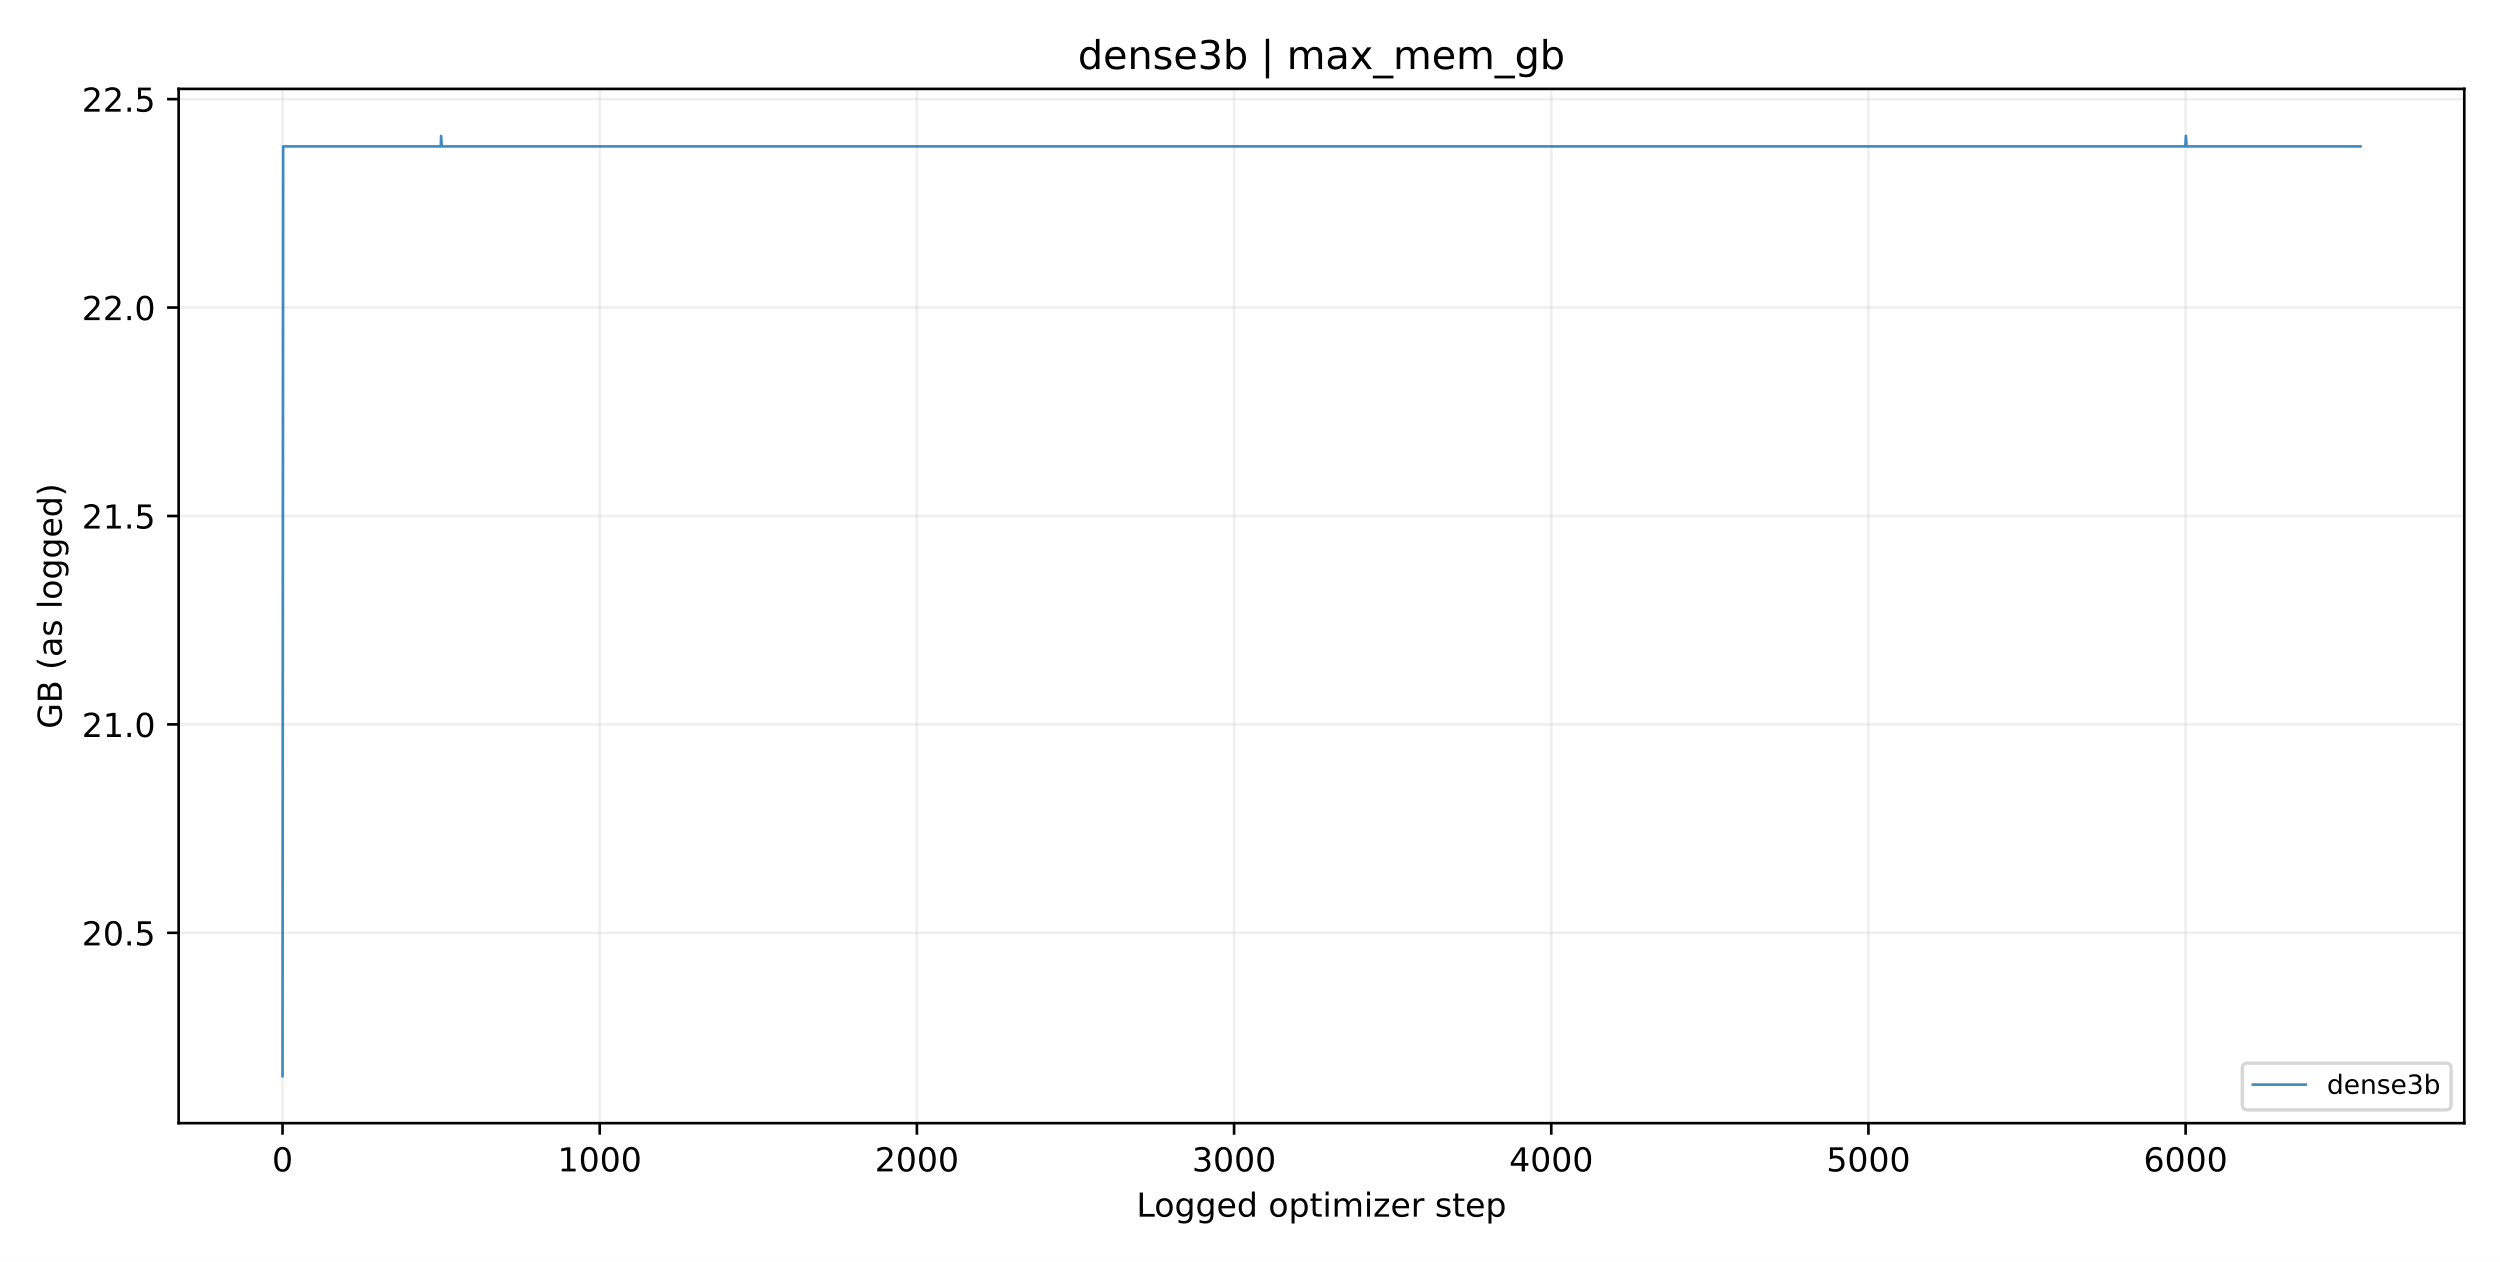
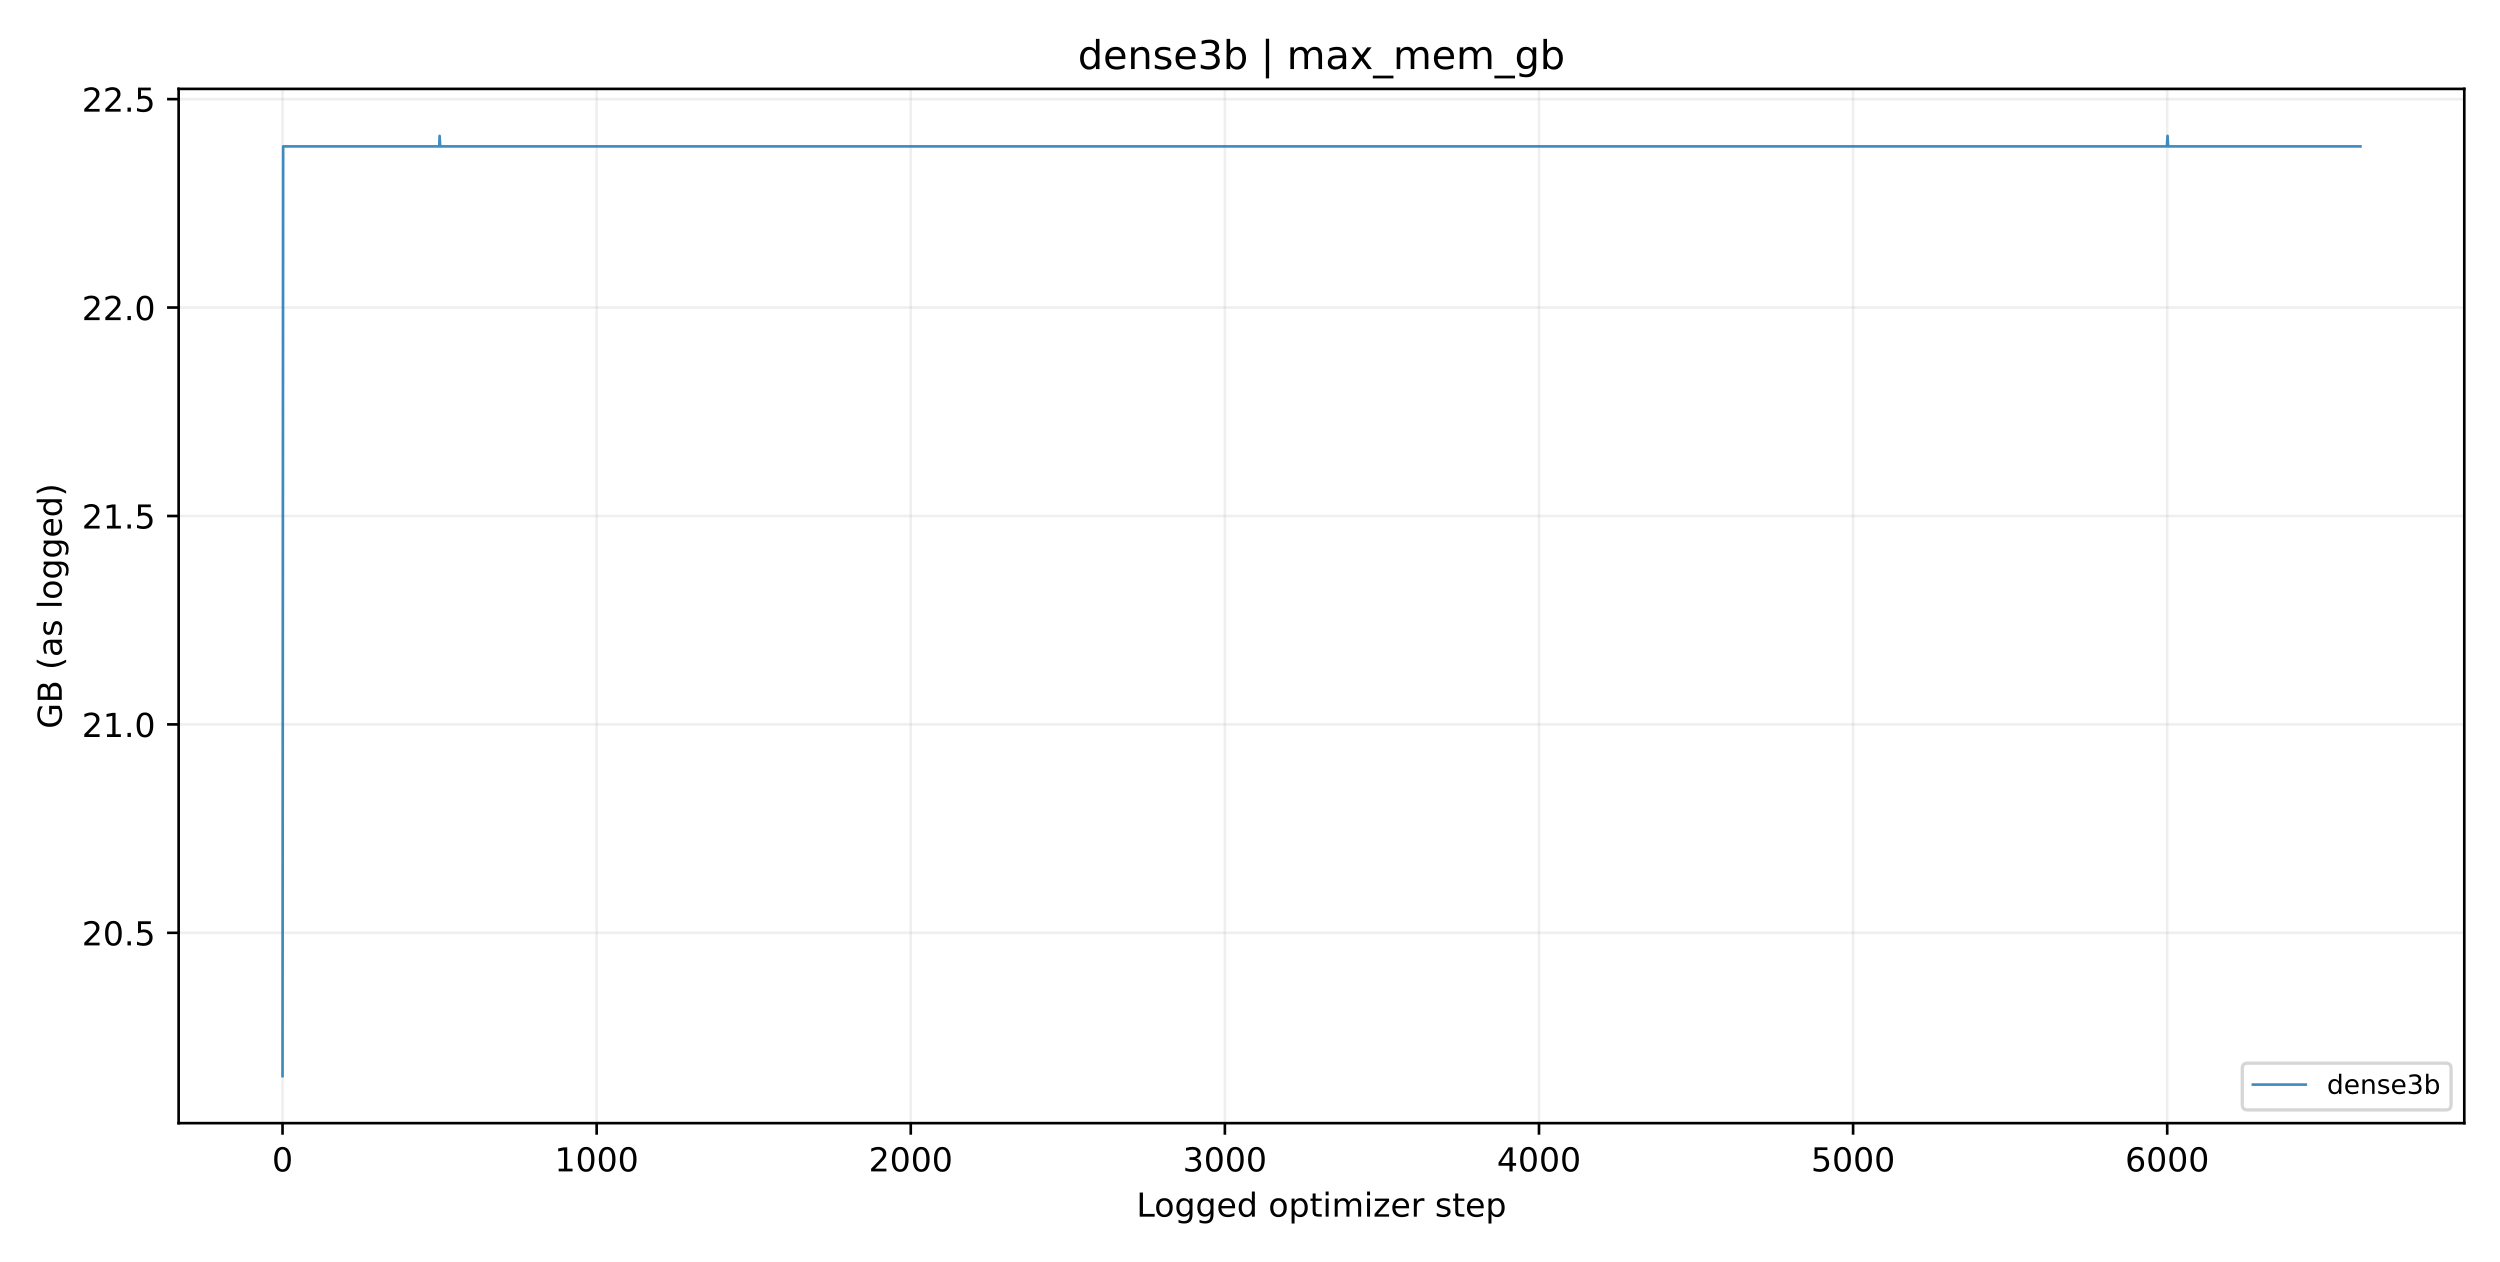
<svg xmlns="http://www.w3.org/2000/svg" xmlns:xlink="http://www.w3.org/1999/xlink" width="756pt" height="381.6pt" viewBox="0 0 756 381.6" version="1.1">
  <defs>
    <style type="text/css">*{stroke-linejoin: round; stroke-linecap: butt}</style>
  </defs>
  <g id="figure_1">
    <g id="patch_1">
      <path d="M 0 381.6  L 756 381.6  L 756 0  L 0 0  z " style="fill: #ffffff" />
    </g>
    <g id="axes_1">
      <g id="patch_2">
        <path d="M 54.02 339.64  L 745.2 339.64  L 745.2 26.88  L 54.02 26.88  z " style="fill: #ffffff" />
      </g>
      <g id="matplotlib.axis_1">
        <g id="xtick_1">
          <g id="line2d_1">
-             <path d="M 85.437 339.64  L 85.437 26.88  " clip-path="url(#pbda2be248b)" style="fill: none; stroke: #b0b0b0; stroke-opacity: 0.2; stroke-width: 0.8; stroke-linecap: square" />
+             <path d="M 85.437 339.64  L 85.437 26.88  " clip-path="url(#p2c3fe180eb)" style="fill: none; stroke: #b0b0b0; stroke-opacity: 0.2; stroke-width: 0.8; stroke-linecap: square" />
          </g>
          <g id="line2d_2">
            <defs>
-               <path id="m7033e5e27e" d="M 0 0  L 0 3.5  " style="stroke: #000000; stroke-width: 0.8" />
+               <path id="mbbeccfdf66" d="M 0 0  L 0 3.5  " style="stroke: #000000; stroke-width: 0.8" />
            </defs>
            <g>
-               <use xlink:href="#m7033e5e27e" x="85.437" y="339.64" style="stroke: #000000; stroke-width: 0.8" />
+               <use xlink:href="#mbbeccfdf66" x="85.437" y="339.64" style="stroke: #000000; stroke-width: 0.8" />
            </g>
          </g>
          <g id="text_1">
            <g transform="translate(82.25602 354.2384) scale(0.1 -0.1)">
              <defs>
                <path id="DejaVuSans-30" d="M 2034 4250  Q 1547 4250 1301 3770  Q 1056 3291 1056 2328  Q 1056 1369 1301 889  Q 1547 409 2034 409  Q 2525 409 2770 889  Q 3016 1369 3016 2328  Q 3016 3291 2770 3770  Q 2525 4250 2034 4250  z M 2034 4750  Q 2819 4750 3233 4129  Q 3647 3509 3647 2328  Q 3647 1150 3233 529  Q 2819 -91 2034 -91  Q 1250 -91 836 529  Q 422 1150 422 2328  Q 422 3509 836 4129  Q 1250 4750 2034 4750  z " transform="scale(0.015625)" />
              </defs>
              <use xlink:href="#DejaVuSans-30" />
            </g>
          </g>
        </g>
        <g id="xtick_2">
          <g id="line2d_3">
-             <path d="M 181.353 339.64  L 181.353 26.88  " clip-path="url(#pbda2be248b)" style="fill: none; stroke: #b0b0b0; stroke-opacity: 0.2; stroke-width: 0.8; stroke-linecap: square" />
+             <path d="M 180.425 339.64  L 180.425 26.88  " clip-path="url(#p2c3fe180eb)" style="fill: none; stroke: #b0b0b0; stroke-opacity: 0.2; stroke-width: 0.8; stroke-linecap: square" />
          </g>
          <g id="line2d_4">
            <g>
-               <use xlink:href="#m7033e5e27e" x="181.353" y="339.64" style="stroke: #000000; stroke-width: 0.8" />
+               <use xlink:href="#mbbeccfdf66" x="180.425" y="339.64" style="stroke: #000000; stroke-width: 0.8" />
            </g>
          </g>
          <g id="text_2">
-             <g transform="translate(168.6282 354.2384) scale(0.1 -0.1)">
+             <g transform="translate(167.7002 354.2384) scale(0.1 -0.1)">
              <defs>
                <path id="DejaVuSans-31" d="M 794 531  L 1825 531  L 1825 4091  L 703 3866  L 703 4441  L 1819 4666  L 2450 4666  L 2450 531  L 3481 531  L 3481 0  L 794 0  L 794 531  z " transform="scale(0.015625)" />
              </defs>
              <use xlink:href="#DejaVuSans-31" />
              <use xlink:href="#DejaVuSans-30" x="63.623" />
              <use xlink:href="#DejaVuSans-30" x="127.246" />
              <use xlink:href="#DejaVuSans-30" x="190.869" />
            </g>
          </g>
        </g>
        <g id="xtick_3">
          <g id="line2d_5">
-             <path d="M 277.269 339.64  L 277.269 26.88  " clip-path="url(#pbda2be248b)" style="fill: none; stroke: #b0b0b0; stroke-opacity: 0.2; stroke-width: 0.8; stroke-linecap: square" />
+             <path d="M 275.413 339.64  L 275.413 26.88  " clip-path="url(#p2c3fe180eb)" style="fill: none; stroke: #b0b0b0; stroke-opacity: 0.2; stroke-width: 0.8; stroke-linecap: square" />
          </g>
          <g id="line2d_6">
            <g>
-               <use xlink:href="#m7033e5e27e" x="277.269" y="339.64" style="stroke: #000000; stroke-width: 0.8" />
+               <use xlink:href="#mbbeccfdf66" x="275.413" y="339.64" style="stroke: #000000; stroke-width: 0.8" />
            </g>
          </g>
          <g id="text_3">
-             <g transform="translate(264.5442 354.2384) scale(0.1 -0.1)">
+             <g transform="translate(262.6882 354.2384) scale(0.1 -0.1)">
              <defs>
                <path id="DejaVuSans-32" d="M 1228 531  L 3431 531  L 3431 0  L 469 0  L 469 531  Q 828 903 1448 1529  Q 2069 2156 2228 2338  Q 2531 2678 2651 2914  Q 2772 3150 2772 3378  Q 2772 3750 2511 3984  Q 2250 4219 1831 4219  Q 1534 4219 1204 4116  Q 875 4013 500 3803  L 500 4441  Q 881 4594 1212 4672  Q 1544 4750 1819 4750  Q 2544 4750 2975 4387  Q 3406 4025 3406 3419  Q 3406 3131 3298 2873  Q 3191 2616 2906 2266  Q 2828 2175 2409 1742  Q 1991 1309 1228 531  z " transform="scale(0.015625)" />
              </defs>
              <use xlink:href="#DejaVuSans-32" />
              <use xlink:href="#DejaVuSans-30" x="63.623" />
              <use xlink:href="#DejaVuSans-30" x="127.246" />
              <use xlink:href="#DejaVuSans-30" x="190.869" />
            </g>
          </g>
        </g>
        <g id="xtick_4">
          <g id="line2d_7">
-             <path d="M 373.185 339.64  L 373.185 26.88  " clip-path="url(#pbda2be248b)" style="fill: none; stroke: #b0b0b0; stroke-opacity: 0.2; stroke-width: 0.8; stroke-linecap: square" />
+             <path d="M 370.401 339.64  L 370.401 26.88  " clip-path="url(#p2c3fe180eb)" style="fill: none; stroke: #b0b0b0; stroke-opacity: 0.2; stroke-width: 0.8; stroke-linecap: square" />
          </g>
          <g id="line2d_8">
            <g>
-               <use xlink:href="#m7033e5e27e" x="373.185" y="339.64" style="stroke: #000000; stroke-width: 0.8" />
+               <use xlink:href="#mbbeccfdf66" x="370.401" y="339.64" style="stroke: #000000; stroke-width: 0.8" />
            </g>
          </g>
          <g id="text_4">
-             <g transform="translate(360.4602 354.2384) scale(0.1 -0.1)">
+             <g transform="translate(357.6762 354.2384) scale(0.1 -0.1)">
              <defs>
                <path id="DejaVuSans-33" d="M 2597 2516  Q 3050 2419 3304 2112  Q 3559 1806 3559 1356  Q 3559 666 3084 287  Q 2609 -91 1734 -91  Q 1441 -91 1130 -33  Q 819 25 488 141  L 488 750  Q 750 597 1062 519  Q 1375 441 1716 441  Q 2309 441 2620 675  Q 2931 909 2931 1356  Q 2931 1769 2642 2001  Q 2353 2234 1838 2234  L 1294 2234  L 1294 2753  L 1863 2753  Q 2328 2753 2575 2939  Q 2822 3125 2822 3475  Q 2822 3834 2567 4026  Q 2313 4219 1838 4219  Q 1578 4219 1281 4162  Q 984 4106 628 3988  L 628 4550  Q 988 4650 1302 4700  Q 1616 4750 1894 4750  Q 2613 4750 3031 4423  Q 3450 4097 3450 3541  Q 3450 3153 3228 2886  Q 3006 2619 2597 2516  z " transform="scale(0.015625)" />
              </defs>
              <use xlink:href="#DejaVuSans-33" />
              <use xlink:href="#DejaVuSans-30" x="63.623" />
              <use xlink:href="#DejaVuSans-30" x="127.246" />
              <use xlink:href="#DejaVuSans-30" x="190.869" />
            </g>
          </g>
        </g>
        <g id="xtick_5">
          <g id="line2d_9">
-             <path d="M 469.101 339.64  L 469.101 26.88  " clip-path="url(#pbda2be248b)" style="fill: none; stroke: #b0b0b0; stroke-opacity: 0.2; stroke-width: 0.8; stroke-linecap: square" />
+             <path d="M 465.389 339.64  L 465.389 26.88  " clip-path="url(#p2c3fe180eb)" style="fill: none; stroke: #b0b0b0; stroke-opacity: 0.2; stroke-width: 0.8; stroke-linecap: square" />
          </g>
          <g id="line2d_10">
            <g>
-               <use xlink:href="#m7033e5e27e" x="469.101" y="339.64" style="stroke: #000000; stroke-width: 0.8" />
+               <use xlink:href="#mbbeccfdf66" x="465.389" y="339.64" style="stroke: #000000; stroke-width: 0.8" />
            </g>
          </g>
          <g id="text_5">
-             <g transform="translate(456.3761 354.2384) scale(0.1 -0.1)">
+             <g transform="translate(452.6642 354.2384) scale(0.1 -0.1)">
              <defs>
                <path id="DejaVuSans-34" d="M 2419 4116  L 825 1625  L 2419 1625  L 2419 4116  z M 2253 4666  L 3047 4666  L 3047 1625  L 3713 1625  L 3713 1100  L 3047 1100  L 3047 0  L 2419 0  L 2419 1100  L 313 1100  L 313 1709  L 2253 4666  z " transform="scale(0.015625)" />
              </defs>
              <use xlink:href="#DejaVuSans-34" />
              <use xlink:href="#DejaVuSans-30" x="63.623" />
              <use xlink:href="#DejaVuSans-30" x="127.246" />
              <use xlink:href="#DejaVuSans-30" x="190.869" />
            </g>
          </g>
        </g>
        <g id="xtick_6">
          <g id="line2d_11">
-             <path d="M 565.017 339.64  L 565.017 26.88  " clip-path="url(#pbda2be248b)" style="fill: none; stroke: #b0b0b0; stroke-opacity: 0.2; stroke-width: 0.8; stroke-linecap: square" />
+             <path d="M 560.377 339.64  L 560.377 26.88  " clip-path="url(#p2c3fe180eb)" style="fill: none; stroke: #b0b0b0; stroke-opacity: 0.2; stroke-width: 0.8; stroke-linecap: square" />
          </g>
          <g id="line2d_12">
            <g>
-               <use xlink:href="#m7033e5e27e" x="565.017" y="339.64" style="stroke: #000000; stroke-width: 0.8" />
+               <use xlink:href="#mbbeccfdf66" x="560.377" y="339.64" style="stroke: #000000; stroke-width: 0.8" />
            </g>
          </g>
          <g id="text_6">
-             <g transform="translate(552.2921 354.2384) scale(0.1 -0.1)">
+             <g transform="translate(547.6521 354.2384) scale(0.1 -0.1)">
              <defs>
                <path id="DejaVuSans-35" d="M 691 4666  L 3169 4666  L 3169 4134  L 1269 4134  L 1269 2991  Q 1406 3038 1543 3061  Q 1681 3084 1819 3084  Q 2600 3084 3056 2656  Q 3513 2228 3513 1497  Q 3513 744 3044 326  Q 2575 -91 1722 -91  Q 1428 -91 1123 -41  Q 819 9 494 109  L 494 744  Q 775 591 1075 516  Q 1375 441 1709 441  Q 2250 441 2565 725  Q 2881 1009 2881 1497  Q 2881 1984 2565 2268  Q 2250 2553 1709 2553  Q 1456 2553 1204 2497  Q 953 2441 691 2322  L 691 4666  z " transform="scale(0.015625)" />
              </defs>
              <use xlink:href="#DejaVuSans-35" />
              <use xlink:href="#DejaVuSans-30" x="63.623" />
              <use xlink:href="#DejaVuSans-30" x="127.246" />
              <use xlink:href="#DejaVuSans-30" x="190.869" />
            </g>
          </g>
        </g>
        <g id="xtick_7">
          <g id="line2d_13">
-             <path d="M 660.933 339.64  L 660.933 26.88  " clip-path="url(#pbda2be248b)" style="fill: none; stroke: #b0b0b0; stroke-opacity: 0.2; stroke-width: 0.8; stroke-linecap: square" />
+             <path d="M 655.365 339.64  L 655.365 26.88  " clip-path="url(#p2c3fe180eb)" style="fill: none; stroke: #b0b0b0; stroke-opacity: 0.2; stroke-width: 0.8; stroke-linecap: square" />
          </g>
          <g id="line2d_14">
            <g>
-               <use xlink:href="#m7033e5e27e" x="660.933" y="339.64" style="stroke: #000000; stroke-width: 0.8" />
+               <use xlink:href="#mbbeccfdf66" x="655.365" y="339.64" style="stroke: #000000; stroke-width: 0.8" />
            </g>
          </g>
          <g id="text_7">
-             <g transform="translate(648.208 354.2384) scale(0.1 -0.1)">
+             <g transform="translate(642.6401 354.2384) scale(0.1 -0.1)">
              <defs>
                <path id="DejaVuSans-36" d="M 2113 2584  Q 1688 2584 1439 2293  Q 1191 2003 1191 1497  Q 1191 994 1439 701  Q 1688 409 2113 409  Q 2538 409 2786 701  Q 3034 994 3034 1497  Q 3034 2003 2786 2293  Q 2538 2584 2113 2584  z M 3366 4563  L 3366 3988  Q 3128 4100 2886 4159  Q 2644 4219 2406 4219  Q 1781 4219 1451 3797  Q 1122 3375 1075 2522  Q 1259 2794 1537 2939  Q 1816 3084 2150 3084  Q 2853 3084 3261 2657  Q 3669 2231 3669 1497  Q 3669 778 3244 343  Q 2819 -91 2113 -91  Q 1303 -91 875 529  Q 447 1150 447 2328  Q 447 3434 972 4092  Q 1497 4750 2381 4750  Q 2619 4750 2861 4703  Q 3103 4656 3366 4563  z " transform="scale(0.015625)" />
              </defs>
              <use xlink:href="#DejaVuSans-36" />
              <use xlink:href="#DejaVuSans-30" x="63.623" />
              <use xlink:href="#DejaVuSans-30" x="127.246" />
              <use xlink:href="#DejaVuSans-30" x="190.869" />
            </g>
          </g>
        </g>
        <g id="text_8">
          <g transform="translate(343.6608 367.9166) scale(0.1 -0.1)">
            <defs>
              <path id="DejaVuSans-4c" d="M 628 4666  L 1259 4666  L 1259 531  L 3531 531  L 3531 0  L 628 0  L 628 4666  z " transform="scale(0.015625)" />
              <path id="DejaVuSans-6f" d="M 1959 3097  Q 1497 3097 1228 2736  Q 959 2375 959 1747  Q 959 1119 1226 758  Q 1494 397 1959 397  Q 2419 397 2687 759  Q 2956 1122 2956 1747  Q 2956 2369 2687 2733  Q 2419 3097 1959 3097  z M 1959 3584  Q 2709 3584 3137 3096  Q 3566 2609 3566 1747  Q 3566 888 3137 398  Q 2709 -91 1959 -91  Q 1206 -91 779 398  Q 353 888 353 1747  Q 353 2609 779 3096  Q 1206 3584 1959 3584  z " transform="scale(0.015625)" />
              <path id="DejaVuSans-67" d="M 2906 1791  Q 2906 2416 2648 2759  Q 2391 3103 1925 3103  Q 1463 3103 1205 2759  Q 947 2416 947 1791  Q 947 1169 1205 825  Q 1463 481 1925 481  Q 2391 481 2648 825  Q 2906 1169 2906 1791  z M 3481 434  Q 3481 -459 3084 -895  Q 2688 -1331 1869 -1331  Q 1566 -1331 1297 -1286  Q 1028 -1241 775 -1147  L 775 -588  Q 1028 -725 1275 -790  Q 1522 -856 1778 -856  Q 2344 -856 2625 -561  Q 2906 -266 2906 331  L 2906 616  Q 2728 306 2450 153  Q 2172 0 1784 0  Q 1141 0 747 490  Q 353 981 353 1791  Q 353 2603 747 3093  Q 1141 3584 1784 3584  Q 2172 3584 2450 3431  Q 2728 3278 2906 2969  L 2906 3500  L 3481 3500  L 3481 434  z " transform="scale(0.015625)" />
              <path id="DejaVuSans-65" d="M 3597 1894  L 3597 1613  L 953 1613  Q 991 1019 1311 708  Q 1631 397 2203 397  Q 2534 397 2845 478  Q 3156 559 3463 722  L 3463 178  Q 3153 47 2828 -22  Q 2503 -91 2169 -91  Q 1331 -91 842 396  Q 353 884 353 1716  Q 353 2575 817 3079  Q 1281 3584 2069 3584  Q 2775 3584 3186 3129  Q 3597 2675 3597 1894  z M 3022 2063  Q 3016 2534 2758 2815  Q 2500 3097 2075 3097  Q 1594 3097 1305 2825  Q 1016 2553 972 2059  L 3022 2063  z " transform="scale(0.015625)" />
              <path id="DejaVuSans-64" d="M 2906 2969  L 2906 4863  L 3481 4863  L 3481 0  L 2906 0  L 2906 525  Q 2725 213 2448 61  Q 2172 -91 1784 -91  Q 1150 -91 751 415  Q 353 922 353 1747  Q 353 2572 751 3078  Q 1150 3584 1784 3584  Q 2172 3584 2448 3432  Q 2725 3281 2906 2969  z M 947 1747  Q 947 1113 1208 752  Q 1469 391 1925 391  Q 2381 391 2643 752  Q 2906 1113 2906 1747  Q 2906 2381 2643 2742  Q 2381 3103 1925 3103  Q 1469 3103 1208 2742  Q 947 2381 947 1747  z " transform="scale(0.015625)" />
              <path id="DejaVuSans-20" transform="scale(0.015625)" />
              <path id="DejaVuSans-70" d="M 1159 525  L 1159 -1331  L 581 -1331  L 581 3500  L 1159 3500  L 1159 2969  Q 1341 3281 1617 3432  Q 1894 3584 2278 3584  Q 2916 3584 3314 3078  Q 3713 2572 3713 1747  Q 3713 922 3314 415  Q 2916 -91 2278 -91  Q 1894 -91 1617 61  Q 1341 213 1159 525  z M 3116 1747  Q 3116 2381 2855 2742  Q 2594 3103 2138 3103  Q 1681 3103 1420 2742  Q 1159 2381 1159 1747  Q 1159 1113 1420 752  Q 1681 391 2138 391  Q 2594 391 2855 752  Q 3116 1113 3116 1747  z " transform="scale(0.015625)" />
              <path id="DejaVuSans-74" d="M 1172 4494  L 1172 3500  L 2356 3500  L 2356 3053  L 1172 3053  L 1172 1153  Q 1172 725 1289 603  Q 1406 481 1766 481  L 2356 481  L 2356 0  L 1766 0  Q 1100 0 847 248  Q 594 497 594 1153  L 594 3053  L 172 3053  L 172 3500  L 594 3500  L 594 4494  L 1172 4494  z " transform="scale(0.015625)" />
              <path id="DejaVuSans-69" d="M 603 3500  L 1178 3500  L 1178 0  L 603 0  L 603 3500  z M 603 4863  L 1178 4863  L 1178 4134  L 603 4134  L 603 4863  z " transform="scale(0.015625)" />
              <path id="DejaVuSans-6d" d="M 3328 2828  Q 3544 3216 3844 3400  Q 4144 3584 4550 3584  Q 5097 3584 5394 3201  Q 5691 2819 5691 2113  L 5691 0  L 5113 0  L 5113 2094  Q 5113 2597 4934 2840  Q 4756 3084 4391 3084  Q 3944 3084 3684 2787  Q 3425 2491 3425 1978  L 3425 0  L 2847 0  L 2847 2094  Q 2847 2600 2669 2842  Q 2491 3084 2119 3084  Q 1678 3084 1418 2786  Q 1159 2488 1159 1978  L 1159 0  L 581 0  L 581 3500  L 1159 3500  L 1159 2956  Q 1356 3278 1631 3431  Q 1906 3584 2284 3584  Q 2666 3584 2933 3390  Q 3200 3197 3328 2828  z " transform="scale(0.015625)" />
              <path id="DejaVuSans-7a" d="M 353 3500  L 3084 3500  L 3084 2975  L 922 459  L 3084 459  L 3084 0  L 275 0  L 275 525  L 2438 3041  L 353 3041  L 353 3500  z " transform="scale(0.015625)" />
              <path id="DejaVuSans-72" d="M 2631 2963  Q 2534 3019 2420 3045  Q 2306 3072 2169 3072  Q 1681 3072 1420 2755  Q 1159 2438 1159 1844  L 1159 0  L 581 0  L 581 3500  L 1159 3500  L 1159 2956  Q 1341 3275 1631 3429  Q 1922 3584 2338 3584  Q 2397 3584 2469 3576  Q 2541 3569 2628 3553  L 2631 2963  z " transform="scale(0.015625)" />
              <path id="DejaVuSans-73" d="M 2834 3397  L 2834 2853  Q 2591 2978 2328 3040  Q 2066 3103 1784 3103  Q 1356 3103 1142 2972  Q 928 2841 928 2578  Q 928 2378 1081 2264  Q 1234 2150 1697 2047  L 1894 2003  Q 2506 1872 2764 1633  Q 3022 1394 3022 966  Q 3022 478 2636 193  Q 2250 -91 1575 -91  Q 1294 -91 989 -36  Q 684 19 347 128  L 347 722  Q 666 556 975 473  Q 1284 391 1588 391  Q 1994 391 2212 530  Q 2431 669 2431 922  Q 2431 1156 2273 1281  Q 2116 1406 1581 1522  L 1381 1569  Q 847 1681 609 1914  Q 372 2147 372 2553  Q 372 3047 722 3315  Q 1072 3584 1716 3584  Q 2034 3584 2315 3537  Q 2597 3491 2834 3397  z " transform="scale(0.015625)" />
            </defs>
            <use xlink:href="#DejaVuSans-4c" />
            <use xlink:href="#DejaVuSans-6f" x="53.963" />
            <use xlink:href="#DejaVuSans-67" x="115.145" />
            <use xlink:href="#DejaVuSans-67" x="178.621" />
            <use xlink:href="#DejaVuSans-65" x="242.098" />
            <use xlink:href="#DejaVuSans-64" x="303.621" />
            <use xlink:href="#DejaVuSans-20" x="367.098" />
            <use xlink:href="#DejaVuSans-6f" x="398.885" />
            <use xlink:href="#DejaVuSans-70" x="460.066" />
            <use xlink:href="#DejaVuSans-74" x="523.543" />
            <use xlink:href="#DejaVuSans-69" x="562.752" />
            <use xlink:href="#DejaVuSans-6d" x="590.535" />
            <use xlink:href="#DejaVuSans-69" x="687.947" />
            <use xlink:href="#DejaVuSans-7a" x="715.73" />
            <use xlink:href="#DejaVuSans-65" x="768.221" />
            <use xlink:href="#DejaVuSans-72" x="829.744" />
            <use xlink:href="#DejaVuSans-20" x="870.857" />
            <use xlink:href="#DejaVuSans-73" x="902.645" />
            <use xlink:href="#DejaVuSans-74" x="954.744" />
            <use xlink:href="#DejaVuSans-65" x="993.953" />
            <use xlink:href="#DejaVuSans-70" x="1055.477" />
          </g>
        </g>
      </g>
      <g id="matplotlib.axis_2">
        <g id="ytick_1">
          <g id="line2d_15">
-             <path d="M 54.02 282.09  L 745.2 282.09  " clip-path="url(#pbda2be248b)" style="fill: none; stroke: #b0b0b0; stroke-opacity: 0.2; stroke-width: 0.8; stroke-linecap: square" />
+             <path d="M 54.02 282.09  L 745.2 282.09  " clip-path="url(#p2c3fe180eb)" style="fill: none; stroke: #b0b0b0; stroke-opacity: 0.2; stroke-width: 0.8; stroke-linecap: square" />
          </g>
          <g id="line2d_16">
            <defs>
-               <path id="mc6b9fe8636" d="M 0 0  L -3.5 0  " style="stroke: #000000; stroke-width: 0.8" />
+               <path id="m24b30feb0d" d="M 0 0  L -3.5 0  " style="stroke: #000000; stroke-width: 0.8" />
            </defs>
            <g>
-               <use xlink:href="#mc6b9fe8636" x="54.02" y="282.09" style="stroke: #000000; stroke-width: 0.8" />
+               <use xlink:href="#m24b30feb0d" x="54.02" y="282.09" style="stroke: #000000; stroke-width: 0.8" />
            </g>
          </g>
          <g id="text_9">
            <g transform="translate(24.75437 285.889) scale(0.1 -0.1)">
              <defs>
                <path id="DejaVuSans-2e" d="M 684 794  L 1344 794  L 1344 0  L 684 0  L 684 794  z " transform="scale(0.015625)" />
              </defs>
              <use xlink:href="#DejaVuSans-32" />
              <use xlink:href="#DejaVuSans-30" x="63.623" />
              <use xlink:href="#DejaVuSans-2e" x="127.246" />
              <use xlink:href="#DejaVuSans-35" x="159.033" />
            </g>
          </g>
        </g>
        <g id="ytick_2">
          <g id="line2d_17">
-             <path d="M 54.02 219.061  L 745.2 219.061  " clip-path="url(#pbda2be248b)" style="fill: none; stroke: #b0b0b0; stroke-opacity: 0.2; stroke-width: 0.8; stroke-linecap: square" />
+             <path d="M 54.02 219.061  L 745.2 219.061  " clip-path="url(#p2c3fe180eb)" style="fill: none; stroke: #b0b0b0; stroke-opacity: 0.2; stroke-width: 0.8; stroke-linecap: square" />
          </g>
          <g id="line2d_18">
            <g>
-               <use xlink:href="#mc6b9fe8636" x="54.02" y="219.061" style="stroke: #000000; stroke-width: 0.8" />
+               <use xlink:href="#m24b30feb0d" x="54.02" y="219.061" style="stroke: #000000; stroke-width: 0.8" />
            </g>
          </g>
          <g id="text_10">
            <g transform="translate(24.75437 222.8603) scale(0.1 -0.1)">
              <use xlink:href="#DejaVuSans-32" />
              <use xlink:href="#DejaVuSans-31" x="63.623" />
              <use xlink:href="#DejaVuSans-2e" x="127.246" />
              <use xlink:href="#DejaVuSans-30" x="159.033" />
            </g>
          </g>
        </g>
        <g id="ytick_3">
          <g id="line2d_19">
-             <path d="M 54.02 156.032  L 745.2 156.032  " clip-path="url(#pbda2be248b)" style="fill: none; stroke: #b0b0b0; stroke-opacity: 0.2; stroke-width: 0.8; stroke-linecap: square" />
+             <path d="M 54.02 156.032  L 745.2 156.032  " clip-path="url(#p2c3fe180eb)" style="fill: none; stroke: #b0b0b0; stroke-opacity: 0.2; stroke-width: 0.8; stroke-linecap: square" />
          </g>
          <g id="line2d_20">
            <g>
-               <use xlink:href="#mc6b9fe8636" x="54.02" y="156.032" style="stroke: #000000; stroke-width: 0.8" />
+               <use xlink:href="#m24b30feb0d" x="54.02" y="156.032" style="stroke: #000000; stroke-width: 0.8" />
            </g>
          </g>
          <g id="text_11">
            <g transform="translate(24.75437 159.8316) scale(0.1 -0.1)">
              <use xlink:href="#DejaVuSans-32" />
              <use xlink:href="#DejaVuSans-31" x="63.623" />
              <use xlink:href="#DejaVuSans-2e" x="127.246" />
              <use xlink:href="#DejaVuSans-35" x="159.033" />
            </g>
          </g>
        </g>
        <g id="ytick_4">
          <g id="line2d_21">
-             <path d="M 54.02 93.004  L 745.2 93.004  " clip-path="url(#pbda2be248b)" style="fill: none; stroke: #b0b0b0; stroke-opacity: 0.2; stroke-width: 0.8; stroke-linecap: square" />
+             <path d="M 54.02 93.004  L 745.2 93.004  " clip-path="url(#p2c3fe180eb)" style="fill: none; stroke: #b0b0b0; stroke-opacity: 0.2; stroke-width: 0.8; stroke-linecap: square" />
          </g>
          <g id="line2d_22">
            <g>
-               <use xlink:href="#mc6b9fe8636" x="54.02" y="93.004" style="stroke: #000000; stroke-width: 0.8" />
+               <use xlink:href="#m24b30feb0d" x="54.02" y="93.004" style="stroke: #000000; stroke-width: 0.8" />
            </g>
          </g>
          <g id="text_12">
            <g transform="translate(24.75437 96.80292) scale(0.1 -0.1)">
              <use xlink:href="#DejaVuSans-32" />
              <use xlink:href="#DejaVuSans-32" x="63.623" />
              <use xlink:href="#DejaVuSans-2e" x="127.246" />
              <use xlink:href="#DejaVuSans-30" x="159.033" />
            </g>
          </g>
        </g>
        <g id="ytick_5">
          <g id="line2d_23">
-             <path d="M 54.02 29.975  L 745.2 29.975  " clip-path="url(#pbda2be248b)" style="fill: none; stroke: #b0b0b0; stroke-opacity: 0.2; stroke-width: 0.8; stroke-linecap: square" />
+             <path d="M 54.02 29.975  L 745.2 29.975  " clip-path="url(#p2c3fe180eb)" style="fill: none; stroke: #b0b0b0; stroke-opacity: 0.2; stroke-width: 0.8; stroke-linecap: square" />
          </g>
          <g id="line2d_24">
            <g>
-               <use xlink:href="#mc6b9fe8636" x="54.02" y="29.975" style="stroke: #000000; stroke-width: 0.8" />
+               <use xlink:href="#m24b30feb0d" x="54.02" y="29.975" style="stroke: #000000; stroke-width: 0.8" />
            </g>
          </g>
          <g id="text_13">
            <g transform="translate(24.75437 33.77423) scale(0.1 -0.1)">
              <use xlink:href="#DejaVuSans-32" />
              <use xlink:href="#DejaVuSans-32" x="63.623" />
              <use xlink:href="#DejaVuSans-2e" x="127.246" />
              <use xlink:href="#DejaVuSans-35" x="159.033" />
            </g>
          </g>
        </g>
        <g id="text_14">
          <g transform="translate(18.67469 220.3608) rotate(-90) scale(0.1 -0.1)">
            <defs>
              <path id="DejaVuSans-47" d="M 3809 666  L 3809 1919  L 2778 1919  L 2778 2438  L 4434 2438  L 4434 434  Q 4069 175 3628 42  Q 3188 -91 2688 -91  Q 1594 -91 976 548  Q 359 1188 359 2328  Q 359 3472 976 4111  Q 1594 4750 2688 4750  Q 3144 4750 3555 4637  Q 3966 4525 4313 4306  L 4313 3634  Q 3963 3931 3569 4081  Q 3175 4231 2741 4231  Q 1884 4231 1454 3753  Q 1025 3275 1025 2328  Q 1025 1384 1454 906  Q 1884 428 2741 428  Q 3075 428 3337 486  Q 3600 544 3809 666  z " transform="scale(0.015625)" />
              <path id="DejaVuSans-42" d="M 1259 2228  L 1259 519  L 2272 519  Q 2781 519 3026 730  Q 3272 941 3272 1375  Q 3272 1813 3026 2020  Q 2781 2228 2272 2228  L 1259 2228  z M 1259 4147  L 1259 2741  L 2194 2741  Q 2656 2741 2882 2914  Q 3109 3088 3109 3444  Q 3109 3797 2882 3972  Q 2656 4147 2194 4147  L 1259 4147  z M 628 4666  L 2241 4666  Q 2963 4666 3353 4366  Q 3744 4066 3744 3513  Q 3744 3084 3544 2831  Q 3344 2578 2956 2516  Q 3422 2416 3680 2098  Q 3938 1781 3938 1306  Q 3938 681 3513 340  Q 3088 0 2303 0  L 628 0  L 628 4666  z " transform="scale(0.015625)" />
              <path id="DejaVuSans-28" d="M 1984 4856  Q 1566 4138 1362 3434  Q 1159 2731 1159 2009  Q 1159 1288 1364 580  Q 1569 -128 1984 -844  L 1484 -844  Q 1016 -109 783 600  Q 550 1309 550 2009  Q 550 2706 781 3412  Q 1013 4119 1484 4856  L 1984 4856  z " transform="scale(0.015625)" />
              <path id="DejaVuSans-61" d="M 2194 1759  Q 1497 1759 1228 1600  Q 959 1441 959 1056  Q 959 750 1161 570  Q 1363 391 1709 391  Q 2188 391 2477 730  Q 2766 1069 2766 1631  L 2766 1759  L 2194 1759  z M 3341 1997  L 3341 0  L 2766 0  L 2766 531  Q 2569 213 2275 61  Q 1981 -91 1556 -91  Q 1019 -91 701 211  Q 384 513 384 1019  Q 384 1609 779 1909  Q 1175 2209 1959 2209  L 2766 2209  L 2766 2266  Q 2766 2663 2505 2880  Q 2244 3097 1772 3097  Q 1472 3097 1187 3025  Q 903 2953 641 2809  L 641 3341  Q 956 3463 1253 3523  Q 1550 3584 1831 3584  Q 2591 3584 2966 3190  Q 3341 2797 3341 1997  z " transform="scale(0.015625)" />
              <path id="DejaVuSans-6c" d="M 603 4863  L 1178 4863  L 1178 0  L 603 0  L 603 4863  z " transform="scale(0.015625)" />
              <path id="DejaVuSans-29" d="M 513 4856  L 1013 4856  Q 1481 4119 1714 3412  Q 1947 2706 1947 2009  Q 1947 1309 1714 600  Q 1481 -109 1013 -844  L 513 -844  Q 928 -128 1133 580  Q 1338 1288 1338 2009  Q 1338 2731 1133 3434  Q 928 4138 513 4856  z " transform="scale(0.015625)" />
            </defs>
            <use xlink:href="#DejaVuSans-47" />
            <use xlink:href="#DejaVuSans-42" x="77.49" />
            <use xlink:href="#DejaVuSans-20" x="146.094" />
            <use xlink:href="#DejaVuSans-28" x="177.881" />
            <use xlink:href="#DejaVuSans-61" x="216.895" />
            <use xlink:href="#DejaVuSans-73" x="278.174" />
            <use xlink:href="#DejaVuSans-20" x="330.273" />
            <use xlink:href="#DejaVuSans-6c" x="362.061" />
            <use xlink:href="#DejaVuSans-6f" x="389.844" />
            <use xlink:href="#DejaVuSans-67" x="451.025" />
            <use xlink:href="#DejaVuSans-67" x="514.502" />
            <use xlink:href="#DejaVuSans-65" x="577.979" />
            <use xlink:href="#DejaVuSans-64" x="639.502" />
            <use xlink:href="#DejaVuSans-29" x="702.979" />
          </g>
        </g>
      </g>
      <g id="line2d_25">
-         <path d="M 85.437 325.424  L 85.629 44.275  L 133.299 44.275  L 133.395 41.096  L 133.587 44.275  L 660.837 44.275  L 661.029 41.096  L 661.221 44.275  L 713.783 44.275  L 713.783 44.275  " clip-path="url(#pbda2be248b)" style="fill: none; stroke: #1f77b4; stroke-opacity: 0.85; stroke-width: 0.8; stroke-linecap: square" />
+         <path d="M 85.437 325.424  L 85.627 44.275  L 132.836 44.275  L 132.931 41.096  L 133.121 44.275  L 655.27 44.275  L 655.46 41.096  L 655.65 44.275  L 713.783 44.275  L 713.783 44.275  " clip-path="url(#p2c3fe180eb)" style="fill: none; stroke: #1f77b4; stroke-opacity: 0.85; stroke-width: 0.8; stroke-linecap: square" />
      </g>
      <g id="patch_3">
        <path d="M 54.02 339.64  L 54.02 26.88  " style="fill: none; stroke: #000000; stroke-width: 0.8; stroke-linejoin: miter; stroke-linecap: square" />
      </g>
      <g id="patch_4">
        <path d="M 745.2 339.64  L 745.2 26.88  " style="fill: none; stroke: #000000; stroke-width: 0.8; stroke-linejoin: miter; stroke-linecap: square" />
      </g>
      <g id="patch_5">
        <path d="M 54.02 339.64  L 745.2 339.64  " style="fill: none; stroke: #000000; stroke-width: 0.8; stroke-linejoin: miter; stroke-linecap: square" />
      </g>
      <g id="patch_6">
        <path d="M 54.02 26.88  L 745.2 26.88  " style="fill: none; stroke: #000000; stroke-width: 0.8; stroke-linejoin: miter; stroke-linecap: square" />
      </g>
      <g id="text_15">
        <g transform="translate(325.9563 20.88) scale(0.12 -0.12)">
          <defs>
            <path id="DejaVuSans-6e" d="M 3513 2113  L 3513 0  L 2938 0  L 2938 2094  Q 2938 2591 2744 2837  Q 2550 3084 2163 3084  Q 1697 3084 1428 2787  Q 1159 2491 1159 1978  L 1159 0  L 581 0  L 581 3500  L 1159 3500  L 1159 2956  Q 1366 3272 1645 3428  Q 1925 3584 2291 3584  Q 2894 3584 3203 3211  Q 3513 2838 3513 2113  z " transform="scale(0.015625)" />
            <path id="DejaVuSans-62" d="M 3116 1747  Q 3116 2381 2855 2742  Q 2594 3103 2138 3103  Q 1681 3103 1420 2742  Q 1159 2381 1159 1747  Q 1159 1113 1420 752  Q 1681 391 2138 391  Q 2594 391 2855 752  Q 3116 1113 3116 1747  z M 1159 2969  Q 1341 3281 1617 3432  Q 1894 3584 2278 3584  Q 2916 3584 3314 3078  Q 3713 2572 3713 1747  Q 3713 922 3314 415  Q 2916 -91 2278 -91  Q 1894 -91 1617 61  Q 1341 213 1159 525  L 1159 0  L 581 0  L 581 4863  L 1159 4863  L 1159 2969  z " transform="scale(0.015625)" />
            <path id="DejaVuSans-7c" d="M 1344 4891  L 1344 -1509  L 813 -1509  L 813 4891  L 1344 4891  z " transform="scale(0.015625)" />
            <path id="DejaVuSans-78" d="M 3513 3500  L 2247 1797  L 3578 0  L 2900 0  L 1881 1375  L 863 0  L 184 0  L 1544 1831  L 300 3500  L 978 3500  L 1906 2253  L 2834 3500  L 3513 3500  z " transform="scale(0.015625)" />
            <path id="DejaVuSans-5f" d="M 3263 -1063  L 3263 -1509  L -63 -1509  L -63 -1063  L 3263 -1063  z " transform="scale(0.015625)" />
          </defs>
          <use xlink:href="#DejaVuSans-64" />
          <use xlink:href="#DejaVuSans-65" x="63.477" />
          <use xlink:href="#DejaVuSans-6e" x="125" />
          <use xlink:href="#DejaVuSans-73" x="188.379" />
          <use xlink:href="#DejaVuSans-65" x="240.479" />
          <use xlink:href="#DejaVuSans-33" x="302.002" />
          <use xlink:href="#DejaVuSans-62" x="365.625" />
          <use xlink:href="#DejaVuSans-20" x="429.102" />
          <use xlink:href="#DejaVuSans-7c" x="460.889" />
          <use xlink:href="#DejaVuSans-20" x="494.58" />
          <use xlink:href="#DejaVuSans-6d" x="526.367" />
          <use xlink:href="#DejaVuSans-61" x="623.779" />
          <use xlink:href="#DejaVuSans-78" x="685.059" />
          <use xlink:href="#DejaVuSans-5f" x="744.238" />
          <use xlink:href="#DejaVuSans-6d" x="794.238" />
          <use xlink:href="#DejaVuSans-65" x="891.65" />
          <use xlink:href="#DejaVuSans-6d" x="953.174" />
          <use xlink:href="#DejaVuSans-5f" x="1050.586" />
          <use xlink:href="#DejaVuSans-67" x="1100.586" />
          <use xlink:href="#DejaVuSans-62" x="1164.062" />
        </g>
      </g>
      <g id="legend_1">
        <g id="patch_7">
          <path d="M 679.67 335.64  L 739.6 335.64  Q 741.2 335.64 741.2 334.04  L 741.2 323.098  Q 741.2 321.498 739.6 321.498  L 679.67 321.498  Q 678.07 321.498 678.07 323.098  L 678.07 334.04  Q 678.07 335.64 679.67 335.64  z " style="fill: #ffffff; opacity: 0.8; stroke: #cccccc; stroke-linejoin: miter" />
        </g>
        <g id="line2d_26">
          <path d="M 681.27 327.976  L 689.27 327.976  L 697.27 327.976  " style="fill: none; stroke: #1f77b4; stroke-opacity: 0.85; stroke-width: 0.8; stroke-linecap: square" />
        </g>
        <g id="text_16">
          <g transform="translate(703.67 330.7763) scale(0.08 -0.08)">
            <use xlink:href="#DejaVuSans-64" />
            <use xlink:href="#DejaVuSans-65" x="63.477" />
            <use xlink:href="#DejaVuSans-6e" x="125" />
            <use xlink:href="#DejaVuSans-73" x="188.379" />
            <use xlink:href="#DejaVuSans-65" x="240.479" />
            <use xlink:href="#DejaVuSans-33" x="302.002" />
            <use xlink:href="#DejaVuSans-62" x="365.625" />
          </g>
        </g>
      </g>
    </g>
  </g>
  <defs>
-     <clipPath id="pbda2be248b">
+     <clipPath id="p2c3fe180eb">
      <rect x="54.02" y="26.88" width="691.18" height="312.76" />
    </clipPath>
  </defs>
</svg>
